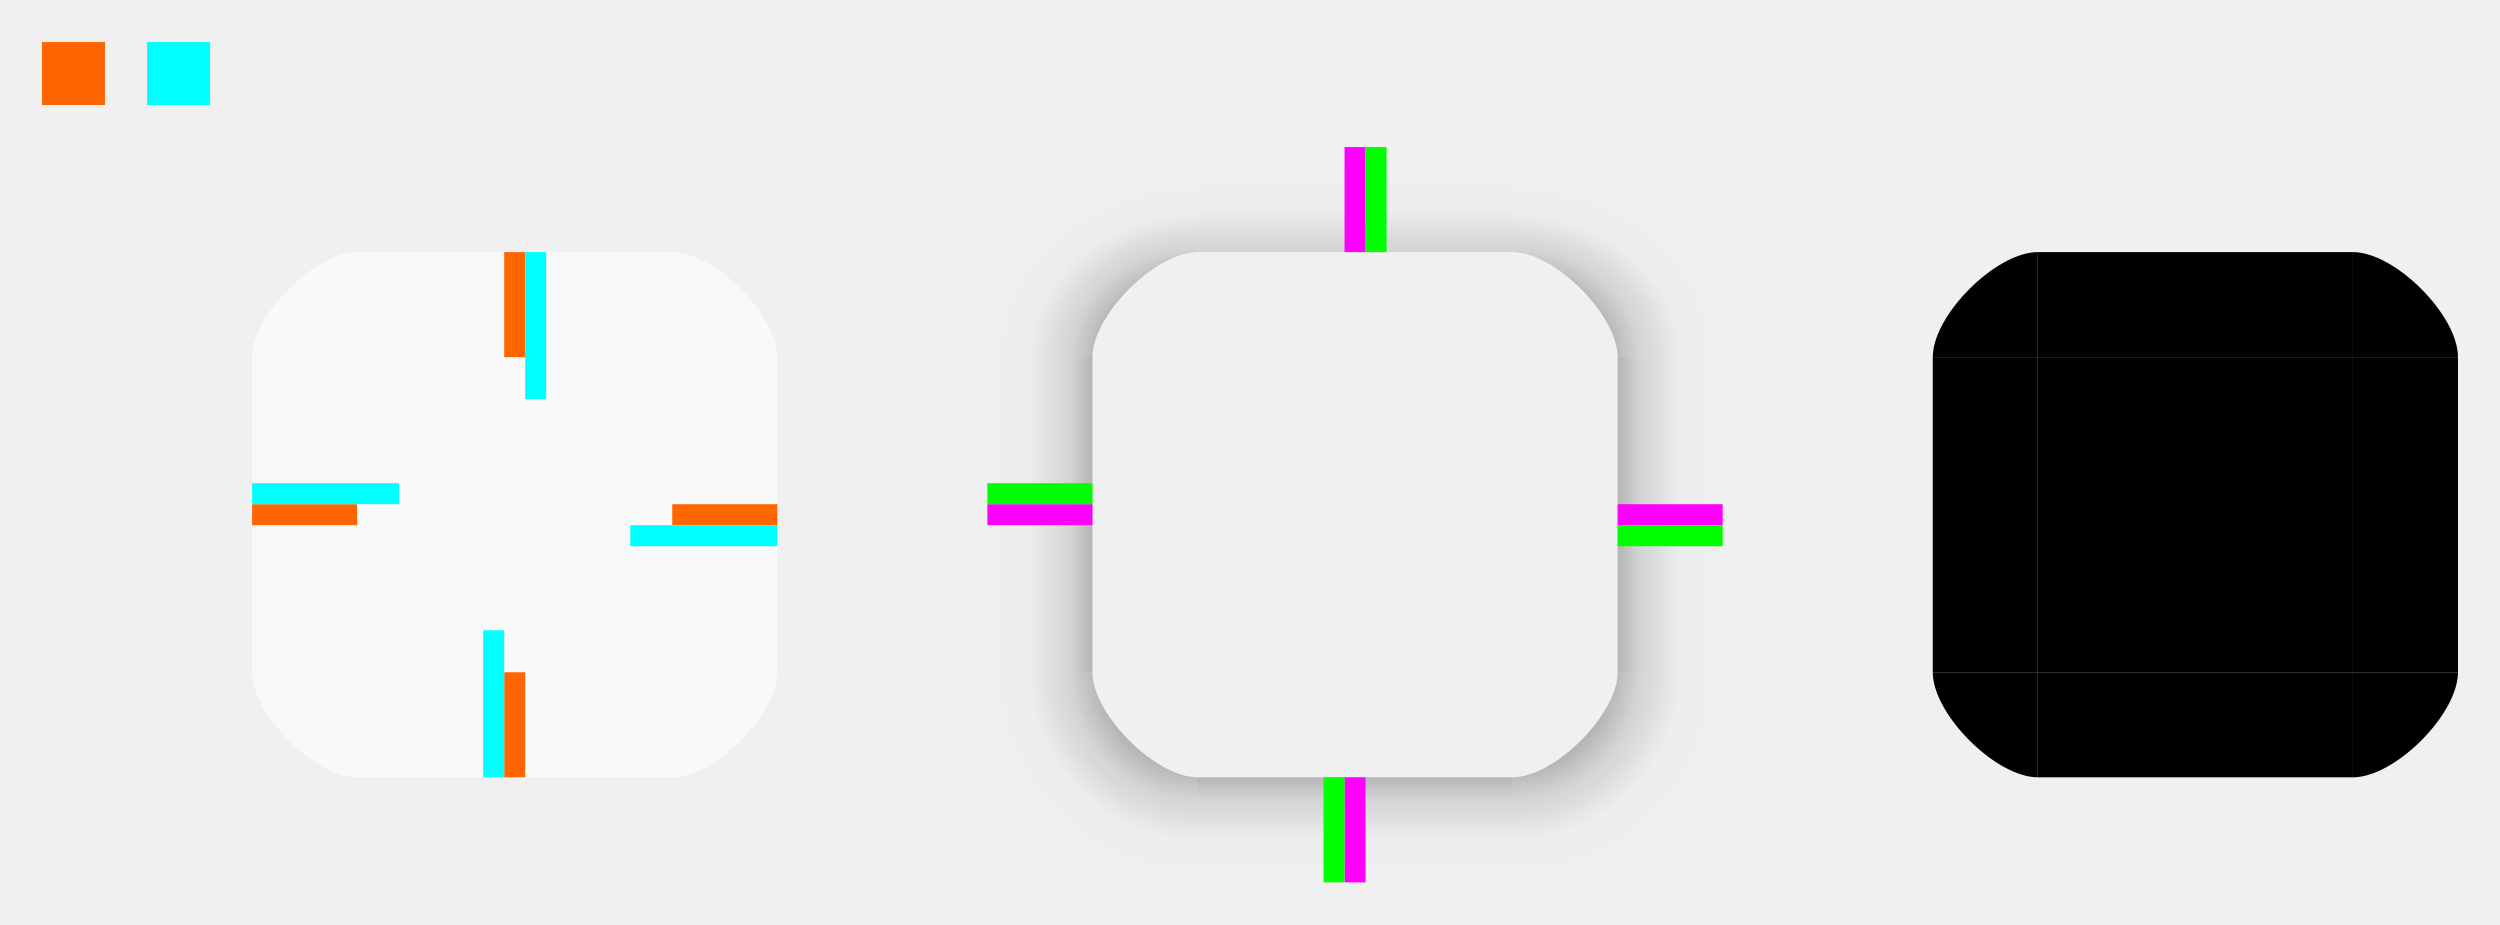
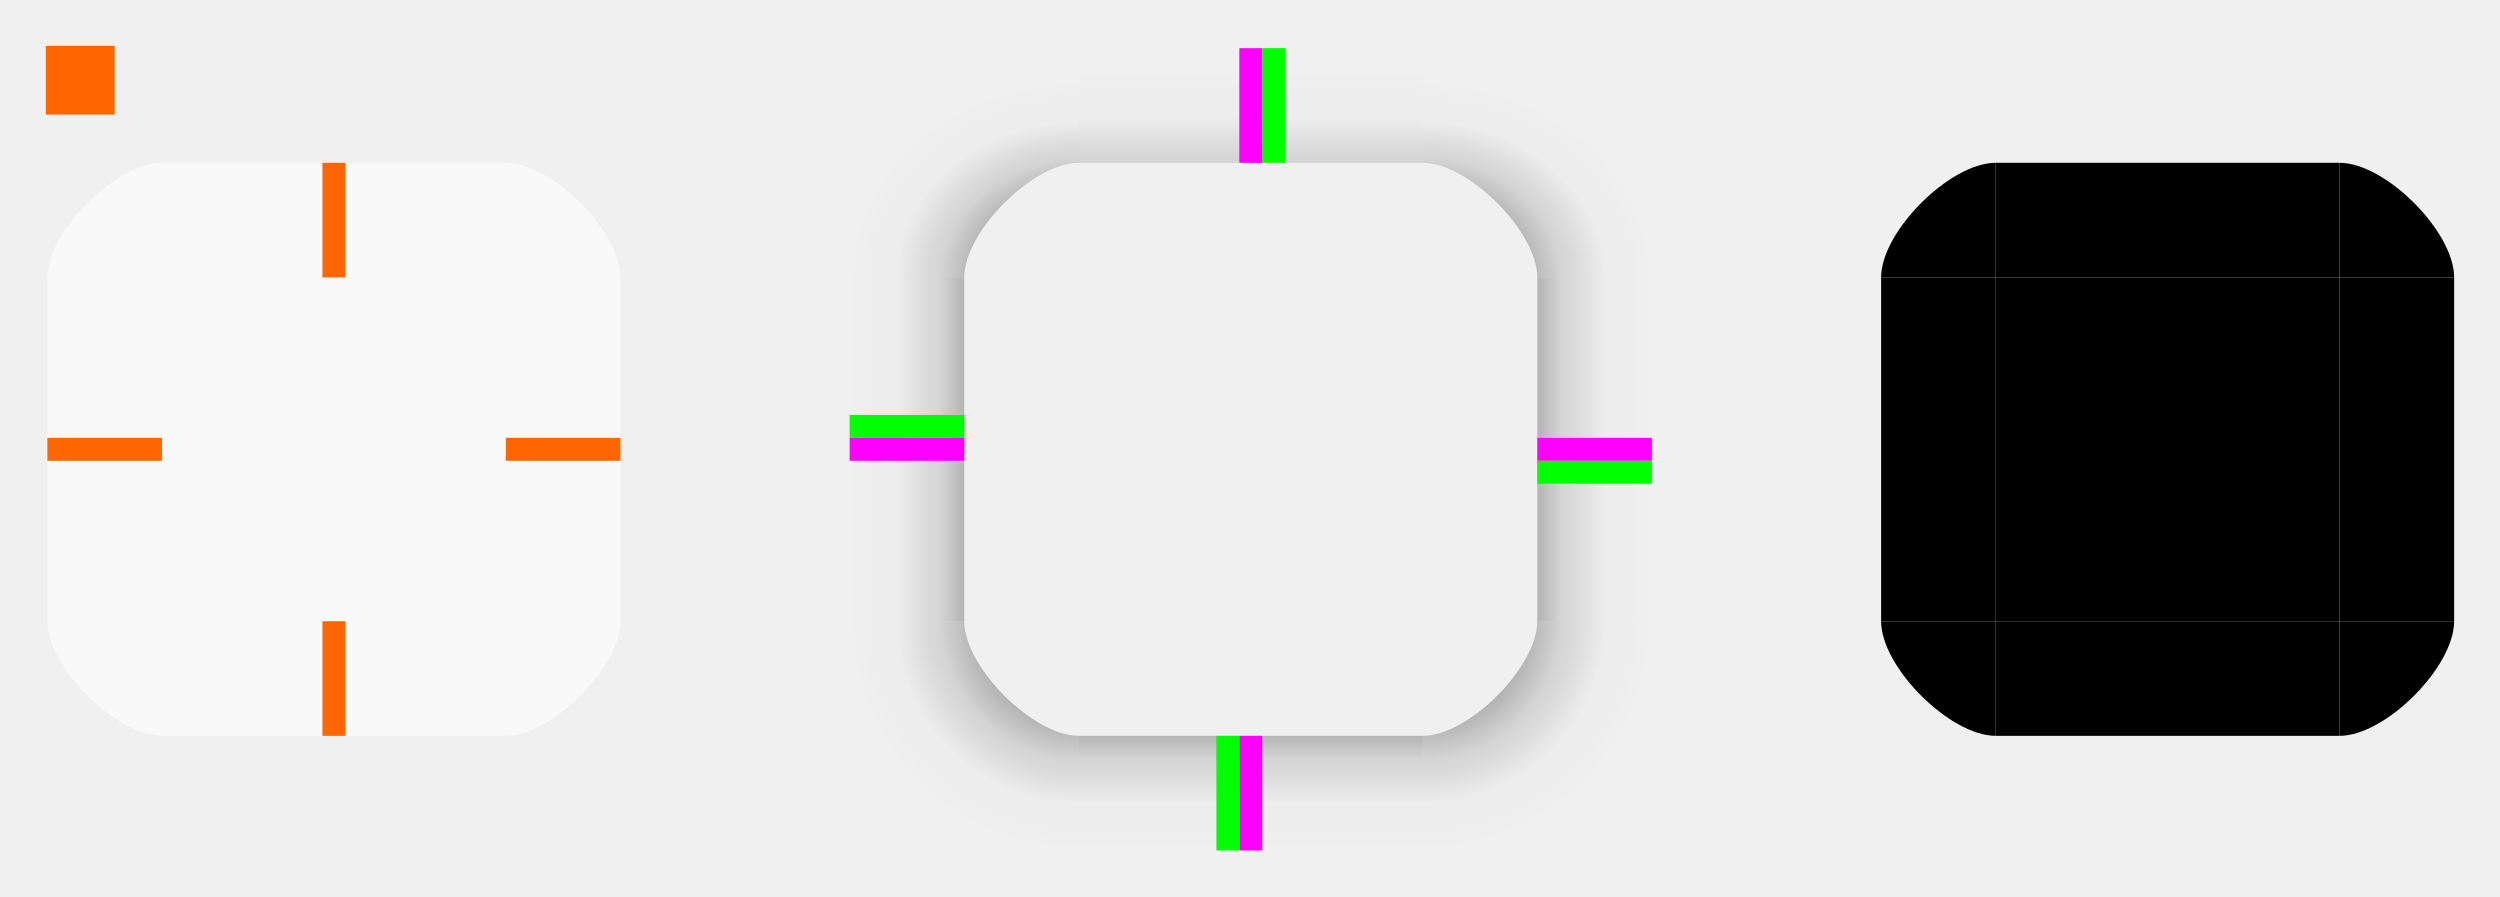
- <svg xmlns="http://www.w3.org/2000/svg" xmlns:xlink="http://www.w3.org/1999/xlink" width="119" height="44" viewBox="0 0 119 44" version="1.1" id="svg5">
+ <svg xmlns="http://www.w3.org/2000/svg" xmlns:xlink="http://www.w3.org/1999/xlink" width="109.067" height="39.102" viewBox="0 0 109.067 39.102" version="1.1" id="svg5">
  <defs id="defs2">
    <linearGradient id="linearGradient20574">
      <stop style="stop-color:#000000;stop-opacity:0.45" offset="0" id="stop20560" />
      <stop style="stop-color:#000000;stop-opacity:0.31" offset="0.4" id="stop20562" />
      <stop style="stop-color:#000000;stop-opacity:0.12" offset="0.6" id="stop20564" />
      <stop style="stop-color:#000000;stop-opacity:0.07" offset="0.7" id="stop20566" />
      <stop style="stop-color:#000000;stop-opacity:0.01" offset="0.8" id="stop20568" />
      <stop style="stop-color:#000000;stop-opacity:0.01" offset="0.9" id="stop20570" />
      <stop style="stop-color:#000000;stop-opacity:0;" offset="1" id="stop20572" />
    </linearGradient>
    <linearGradient id="linearGradient20558">
      <stop style="stop-color:#000000;stop-opacity:0.45" offset="0" id="stop20544" />
      <stop style="stop-color:#000000;stop-opacity:0.31" offset="0.4" id="stop20546" />
      <stop style="stop-color:#000000;stop-opacity:0.12" offset="0.6" id="stop20548" />
      <stop style="stop-color:#000000;stop-opacity:0.07" offset="0.7" id="stop20550" />
      <stop style="stop-color:#000000;stop-opacity:0.01" offset="0.8" id="stop20552" />
      <stop style="stop-color:#000000;stop-opacity:0.01" offset="0.9" id="stop20554" />
      <stop style="stop-color:#000000;stop-opacity:0;" offset="1" id="stop20556" />
    </linearGradient>
    <linearGradient id="linearGradient20542">
      <stop style="stop-color:#000000;stop-opacity:0.45" offset="0" id="stop20528" />
      <stop style="stop-color:#000000;stop-opacity:0.31" offset="0.4" id="stop20530" />
      <stop style="stop-color:#000000;stop-opacity:0.12" offset="0.6" id="stop20532" />
      <stop style="stop-color:#000000;stop-opacity:0.07" offset="0.7" id="stop20534" />
      <stop style="stop-color:#000000;stop-opacity:0.01" offset="0.8" id="stop20536" />
      <stop style="stop-color:#000000;stop-opacity:0.01" offset="0.9" id="stop20538" />
      <stop style="stop-color:#000000;stop-opacity:0;" offset="1" id="stop20540" />
    </linearGradient>
    <linearGradient id="linearGradient20488">
      <stop style="stop-color:#000000;stop-opacity:0.25" offset="0" id="stop20476" />
      <stop style="stop-color:#000000;stop-opacity:0.12" offset="0.2" id="stop20478" />
      <stop style="stop-color:#000000;stop-opacity:0.07" offset="0.4" id="stop20480" />
      <stop style="stop-color:#000000;stop-opacity:0.01" offset="0.599" id="stop20482" />
      <stop style="stop-color:#000000;stop-opacity:0.01" offset="0.798" id="stop20484" />
      <stop style="stop-color:#000000;stop-opacity:0;" offset="1" id="stop20486" />
    </linearGradient>
    <linearGradient id="linearGradient20474">
      <stop style="stop-color:#000000;stop-opacity:0.25" offset="0" id="stop20462" />
      <stop style="stop-color:#000000;stop-opacity:0.12" offset="0.2" id="stop20464" />
      <stop style="stop-color:#000000;stop-opacity:0.07" offset="0.4" id="stop20466" />
      <stop style="stop-color:#000000;stop-opacity:0.01" offset="0.599" id="stop20468" />
      <stop style="stop-color:#000000;stop-opacity:0.01" offset="0.798" id="stop20470" />
      <stop style="stop-color:#000000;stop-opacity:0;" offset="1" id="stop20472" />
    </linearGradient>
    <linearGradient id="linearGradient19446">
      <stop style="stop-color:#000000;stop-opacity:0.45" offset="0" id="stop19432" />
      <stop style="stop-color:#000000;stop-opacity:0.31" offset="0.4" id="stop19434" />
      <stop style="stop-color:#000000;stop-opacity:0.12" offset="0.6" id="stop19436" />
      <stop style="stop-color:#000000;stop-opacity:0.07" offset="0.7" id="stop19438" />
      <stop style="stop-color:#000000;stop-opacity:0.01" offset="0.8" id="stop19440" />
      <stop style="stop-color:#000000;stop-opacity:0.01" offset="0.9" id="stop19442" />
      <stop style="stop-color:#000000;stop-opacity:0;" offset="1" id="stop19444" />
    </linearGradient>
    <linearGradient id="linearGradient18914">
      <stop style="stop-color:#000000;stop-opacity:0.25" offset="0" id="stop18902" />
      <stop style="stop-color:#000000;stop-opacity:0.12" offset="0.2" id="stop18904" />
      <stop style="stop-color:#000000;stop-opacity:0.07" offset="0.4" id="stop18906" />
      <stop style="stop-color:#000000;stop-opacity:0.01" offset="0.599" id="stop18908" />
      <stop style="stop-color:#000000;stop-opacity:0.01" offset="0.798" id="stop18910" />
      <stop style="stop-color:#000000;stop-opacity:0;" offset="1" id="stop18912" />
    </linearGradient>
    <linearGradient id="linearGradient15516">
      <stop style="stop-color:#000000;stop-opacity:0.12" offset="0" id="stop15504" />
      <stop style="stop-color:#000000;stop-opacity:0.07" offset="0.2" id="stop15506" />
      <stop style="stop-color:#000000;stop-opacity:0.01" offset="0.4" id="stop15508" />
      <stop style="stop-color:#000000;stop-opacity:0.01" offset="0.599" id="stop15510" />
      <stop style="stop-color:#000000;stop-opacity:0" offset="0.798" id="stop15512" />
      <stop style="stop-color:#000000;stop-opacity:0;" offset="1" id="stop15514" />
    </linearGradient>
    <radialGradient xlink:href="#linearGradient20542" id="radialGradient12583-2-82-3-9" cx="310" cy="361.25" fx="310" fy="361.25" r="5" gradientUnits="userSpaceOnUse" gradientTransform="matrix(0,2,-2,0,1057.5,-245)" />
    <linearGradient xlink:href="#linearGradient15516" id="linearGradient18867" gradientUnits="userSpaceOnUse" x1="328" y1="355" x2="328" y2="350" />
    <linearGradient xlink:href="#linearGradient18914" id="linearGradient18871" gradientUnits="userSpaceOnUse" gradientTransform="translate(-695,-40)" x1="328" y1="355" x2="328" y2="350" />
    <linearGradient xlink:href="#linearGradient20474" id="linearGradient19227" gradientUnits="userSpaceOnUse" gradientTransform="translate(-695,-695)" x1="328" y1="355" x2="328" y2="350" />
    <linearGradient xlink:href="#linearGradient20488" id="linearGradient19258" gradientUnits="userSpaceOnUse" gradientTransform="translate(-655,-735)" x1="328" y1="355" x2="328" y2="350" />
    <radialGradient xlink:href="#linearGradient20558" id="radialGradient12583-2-82-3-9-5" cx="310" cy="361.25" fx="310" fy="361.25" r="5" gradientUnits="userSpaceOnUse" gradientTransform="matrix(0,2,2,0,-402.5,-245)" />
    <radialGradient xlink:href="#linearGradient20574" id="radialGradient12583-2-82-3-9-5-1" cx="310" cy="361.25" fx="310" fy="361.25" r="5" gradientUnits="userSpaceOnUse" gradientTransform="matrix(0,-1.707342,-2,0,1057.5,889.2759)" />
    <radialGradient xlink:href="#linearGradient19446" id="radialGradient12583-2-82-3-9-5-1-2" cx="310" cy="361.25" fx="310" fy="361.25" r="5" gradientUnits="userSpaceOnUse" gradientTransform="matrix(0,-1.707342,2,0,-402.5,889.2759)" />
  </defs>
-   <g id="layer1" transform="translate(-263,-343)">
-     <rect style="opacity:1;fill-opacity:0.6;fill-rule:nonzero;fill:#ffffff" id="center" width="15" height="15" x="280" y="360" class="ColorScheme-Background" />
-     <rect style="opacity:1;fill-opacity:0.6;fill-rule:evenodd;fill:#ffffff" id="right" width="5" height="15" x="295" y="360" class="ColorScheme-Background" />
-     <rect style="opacity:1;fill-opacity:0.6;fill-rule:nonzero;fill:#ffffff" id="top" width="15" height="5" x="280" y="355" class="ColorScheme-Background" />
-     <rect style="opacity:1;fill-opacity:0.6;fill-rule:evenodd;fill:#ffffff" id="left" width="5" height="15" x="275" y="360" class="ColorScheme-Background" />
-     <rect style="opacity:1;fill-opacity:0.6;fill-rule:evenodd;fill:#ffffff" id="bottom" width="15" height="5" x="280" y="375" class="ColorScheme-Background" />
-     <path d="m 295,355 v 5 h 5 c 0,-2 -3,-5 -5,-5 z" id="topright" style="opacity:1;fill-opacity:0.6;fill-rule:nonzero;fill:#ffffff" class="ColorScheme-Background" />
-     <path d="m 275,360 h 5 v -5 c -2,0 -5,3 -5,5 z" id="topleft" style="opacity:1;fill-opacity:0.6;fill-rule:nonzero;fill:#ffffff" class="ColorScheme-Background" />
-     <path d="m 280,380 v -5 h -5 c 0,2 3,5 5,5 z" id="bottomleft" style="opacity:1;fill-opacity:0.6;fill-rule:nonzero;fill:#ffffff" class="ColorScheme-Background" />
-     <path d="m 300,375 h -5 v 5 c 2,0 5,-3 5,-5 z" id="bottomright" style="opacity:1;fill-opacity:0.6;fill-rule:nonzero;fill:#ffffff" class="ColorScheme-Background" />
+   <g id="layer1" transform="translate(-272.9331,-347.8976)">
+     <rect style="opacity:1;fill:#ffffff;fill-opacity:0.6;fill-rule:nonzero" id="center" width="15" height="15" x="280" y="360" class="ColorScheme-Background" />
+     <rect style="opacity:1;fill:#ffffff;fill-opacity:0.6;fill-rule:evenodd" id="right" width="5" height="15" x="295" y="360" class="ColorScheme-Background" />
+     <rect style="opacity:1;fill:#ffffff;fill-opacity:0.6;fill-rule:nonzero" id="top" width="15" height="5" x="280" y="355" class="ColorScheme-Background" />
+     <rect style="opacity:1;fill:#ffffff;fill-opacity:0.6;fill-rule:evenodd" id="left" width="5" height="15" x="275" y="360" class="ColorScheme-Background" />
+     <rect style="opacity:1;fill:#ffffff;fill-opacity:0.6;fill-rule:evenodd" id="bottom" width="15" height="5" x="280" y="375" class="ColorScheme-Background" />
+     <path d="m 295,355 v 5 h 5 c 0,-2 -3,-5 -5,-5 z" id="topright" style="opacity:1;fill:#ffffff;fill-opacity:0.6;fill-rule:nonzero" class="ColorScheme-Background" />
+     <path d="m 275,360 h 5 v -5 c -2,0 -5,3 -5,5 z" id="topleft" style="opacity:1;fill:#ffffff;fill-opacity:0.6;fill-rule:nonzero" class="ColorScheme-Background" />
+     <path d="m 280,380 v -5 h -5 c 0,2 3,5 5,5 z" id="bottomleft" style="opacity:1;fill:#ffffff;fill-opacity:0.6;fill-rule:nonzero" class="ColorScheme-Background" />
+     <path d="m 300,375 h -5 v 5 c 2,0 5,-3 5,-5 z" id="bottomright" style="opacity:1;fill:#ffffff;fill-opacity:0.6;fill-rule:nonzero" class="ColorScheme-Background" />
    <rect style="fill:#000000;fill-opacity:1;fill-rule:nonzero" id="mask-center" width="15" height="15" x="360" y="360" />
    <rect style="fill:#000000;fill-opacity:1;fill-rule:evenodd" id="mask-right" width="5" height="15" x="375" y="360" />
    <rect style="fill:#000000;fill-opacity:1;fill-rule:nonzero" id="mask-top" width="15" height="5" x="360" y="355" />
    <rect style="fill:#000000;fill-opacity:1;fill-rule:evenodd" id="mask-left" width="5" height="15" x="355" y="360" />
    <rect style="fill:#000000;fill-opacity:1;fill-rule:evenodd" id="mask-bottom" width="15" height="5" x="360" y="375" />
    <path d="m 375,355 v 5 h 5 c 0,-2 -3,-5 -5,-5 z" id="mask-topright" style="fill:#000000;fill-opacity:1" />
    <path d="m 355,360 h 5 v -5 c -2,0 -5,3 -5,5 z" id="mask-topleft" style="fill:#000000;fill-opacity:1" />
    <path d="m 360,380 v -5 h -5 c 0,2 3,5 5,5 z" id="mask-bottomleft" style="fill:#000000;fill-opacity:1" />
    <path d="m 380,375 h -5 v 5 c 2,0 5,-3 5,-5 z" id="mask-bottomright" style="fill:#000000;fill-opacity:1" />
    <rect style="opacity:1;fill:#ff6600;fill-opacity:1;fill-rule:nonzero" id="hint-left-margin" width="5" height="1" x="275" y="367" />
-     <rect style="opacity:1;fill:#ff6600;fill-opacity:1;fill-rule:nonzero" id="hint-top-margin" width="1" height="5" x="287" y="355" />
+     <rect style="opacity:1;fill:#ff6600;fill-opacity:1;fill-rule:nonzero;stroke-width:1" id="hint-top-margin" width="1" height="5" x="287" y="355" />
    <rect style="opacity:1;fill:#ff6600;fill-opacity:1;fill-rule:nonzero" id="hint-right-margin" width="5" height="1" x="295" y="367" />
    <rect style="opacity:1;fill:#ff6600;fill-opacity:1;fill-rule:nonzero" id="hint-bottom-margin" width="1" height="5" x="287" y="375" />
-     <rect style="opacity:1;fill:#00ffff;fill-opacity:1;fill-rule:nonzero" id="thick-hint-left-margin" width="7" height="1" x="275" y="366" />
-     <rect style="opacity:1;fill:#00ffff;fill-opacity:1;fill-rule:nonzero" id="thick-hint-top-margin" width="1" height="7" x="288" y="355" />
-     <rect style="opacity:1;fill:#00ffff;fill-opacity:1;fill-rule:nonzero" id="thick-hint-right-margin" width="7" height="1" x="293" y="368" />
-     <rect style="opacity:1;fill:#00ffff;fill-opacity:1;fill-rule:nonzero" id="thick-hint-bottom-margin" width="1" height="7" x="286" y="373" />
-     <rect style="opacity:1;fill:#ff6600;fill-opacity:1;fill-rule:nonzero;stroke-width:0.6" id="hint-stretch-borders" width="3" height="3" x="265" y="345" />
-     <rect style="opacity:1;fill:#00ffff;fill-opacity:1;fill-rule:nonzero;stroke-width:0.6" id="thick-center" width="3" height="3" x="270" y="345" />
+     <rect style="opacity:1;fill:#ff6600;fill-opacity:1;fill-rule:nonzero;stroke-width:0.6" id="hint-tile-center" width="3" height="3" x="274.933" y="349.898" />
    <g id="g4866">
      <g id="g4869" />
    </g>
    <rect style="fill:url(#linearGradient18867);fill-opacity:1;fill-rule:nonzero" id="shadow-top" width="15" height="5" x="320" y="350" />
    <rect style="fill:url(#linearGradient18871);fill-opacity:1;fill-rule:nonzero" id="shadow-left" width="15" height="5" x="-375" y="310" transform="rotate(-90)" />
    <rect style="fill:url(#linearGradient19227);fill-opacity:1;fill-rule:nonzero" id="shadow-right" width="15" height="5" x="-375" y="-345" transform="matrix(0,-1,-1,0,0,0)" />
    <rect style="fill:url(#linearGradient19258);fill-opacity:1;fill-rule:nonzero" id="shadow-bottom" width="15" height="5" x="-335" y="-385" transform="scale(-1)" />
    <path style="fill:url(#radialGradient12583-2-82-3-9);fill-opacity:1;stroke:none;stroke-width:1px;stroke-linecap:butt;stroke-linejoin:miter;stroke-opacity:1" d="m 340,375 c 0,2 -3,5 -5,5 v 5 h 10 v -10 c -1.575,0 -2.417,0 -5,0 z" id="shadow-bottomright" />
    <path style="fill:url(#radialGradient12583-2-82-3-9-5);fill-opacity:1;stroke:none;stroke-width:1px;stroke-linecap:butt;stroke-linejoin:miter;stroke-opacity:1" d="m 315,375 c 0,2 3,5 5,5 v 5 h -10 v -10 c 1.575,0 2.417,0 5,0 z" id="shadow-bottomleft" />
    <path style="fill:url(#radialGradient12583-2-82-3-9-5-1);fill-opacity:1;stroke:none;stroke-width:1px;stroke-linecap:butt;stroke-linejoin:miter;stroke-opacity:1" d="m 340,360 c 0,-2 -3,-5 -5,-5 v -5 h 10 v 10 c -1.575,0 -2.417,0 -5,0 z" id="shadow-topright" />
    <path style="fill:url(#radialGradient12583-2-82-3-9-5-1-2);fill-opacity:1;stroke:none;stroke-width:1px;stroke-linecap:butt;stroke-linejoin:miter;stroke-opacity:1" d="m 315,360 c 0,-2 3,-5 5,-5 v -5 h -10 v 10 c 1.575,0 2.417,0 5,0 z" id="shadow-topleft" />
    <rect style="opacity:1;fill:#ff00ff;fill-opacity:1;fill-rule:nonzero;stroke:none;stroke-opacity:0.31" id="shadow-hint-top-margin" width="1" height="5" x="327" y="350" />
    <rect style="opacity:1;fill:#ff00ff;fill-opacity:1;fill-rule:nonzero;stroke:none;stroke-opacity:0.31" id="shadow-hint-right-margin" width="5" height="1" x="340" y="367" />
    <rect style="opacity:1;fill:#ff00ff;fill-opacity:1;fill-rule:nonzero;stroke:none;stroke-opacity:0.31" id="shadow-hint-bottom-margin" width="1" height="5" x="327" y="380" />
    <rect style="opacity:1;fill:#ff00ff;fill-opacity:1;fill-rule:nonzero;stroke:none;stroke-opacity:0.31" id="shadow-hint-left-margin" width="5" height="1" x="310" y="367" />
    <rect style="opacity:1;fill:#00ff00;fill-opacity:1;fill-rule:nonzero;stroke:none;stroke-opacity:0.31" id="shadow-hint-top-inset" width="1" height="5" x="328" y="350" />
    <rect style="opacity:1;fill:#00ff00;fill-opacity:1;fill-rule:nonzero;stroke:none;stroke-opacity:0.31" id="shadow-hint-right-inset" width="5" height="1" x="340" y="368" />
    <rect style="opacity:1;fill:#00ff00;fill-opacity:1;fill-rule:nonzero;stroke:none;stroke-opacity:0.31" id="shadow-hint-bottom-inset" width="1" height="5" x="326" y="380" />
    <rect style="opacity:1;fill:#00ff00;fill-opacity:1;fill-rule:nonzero;stroke:none;stroke-opacity:0.31" id="shadow-hint-left-inset" width="5" height="1" x="310" y="366" />
  </g>
</svg>
